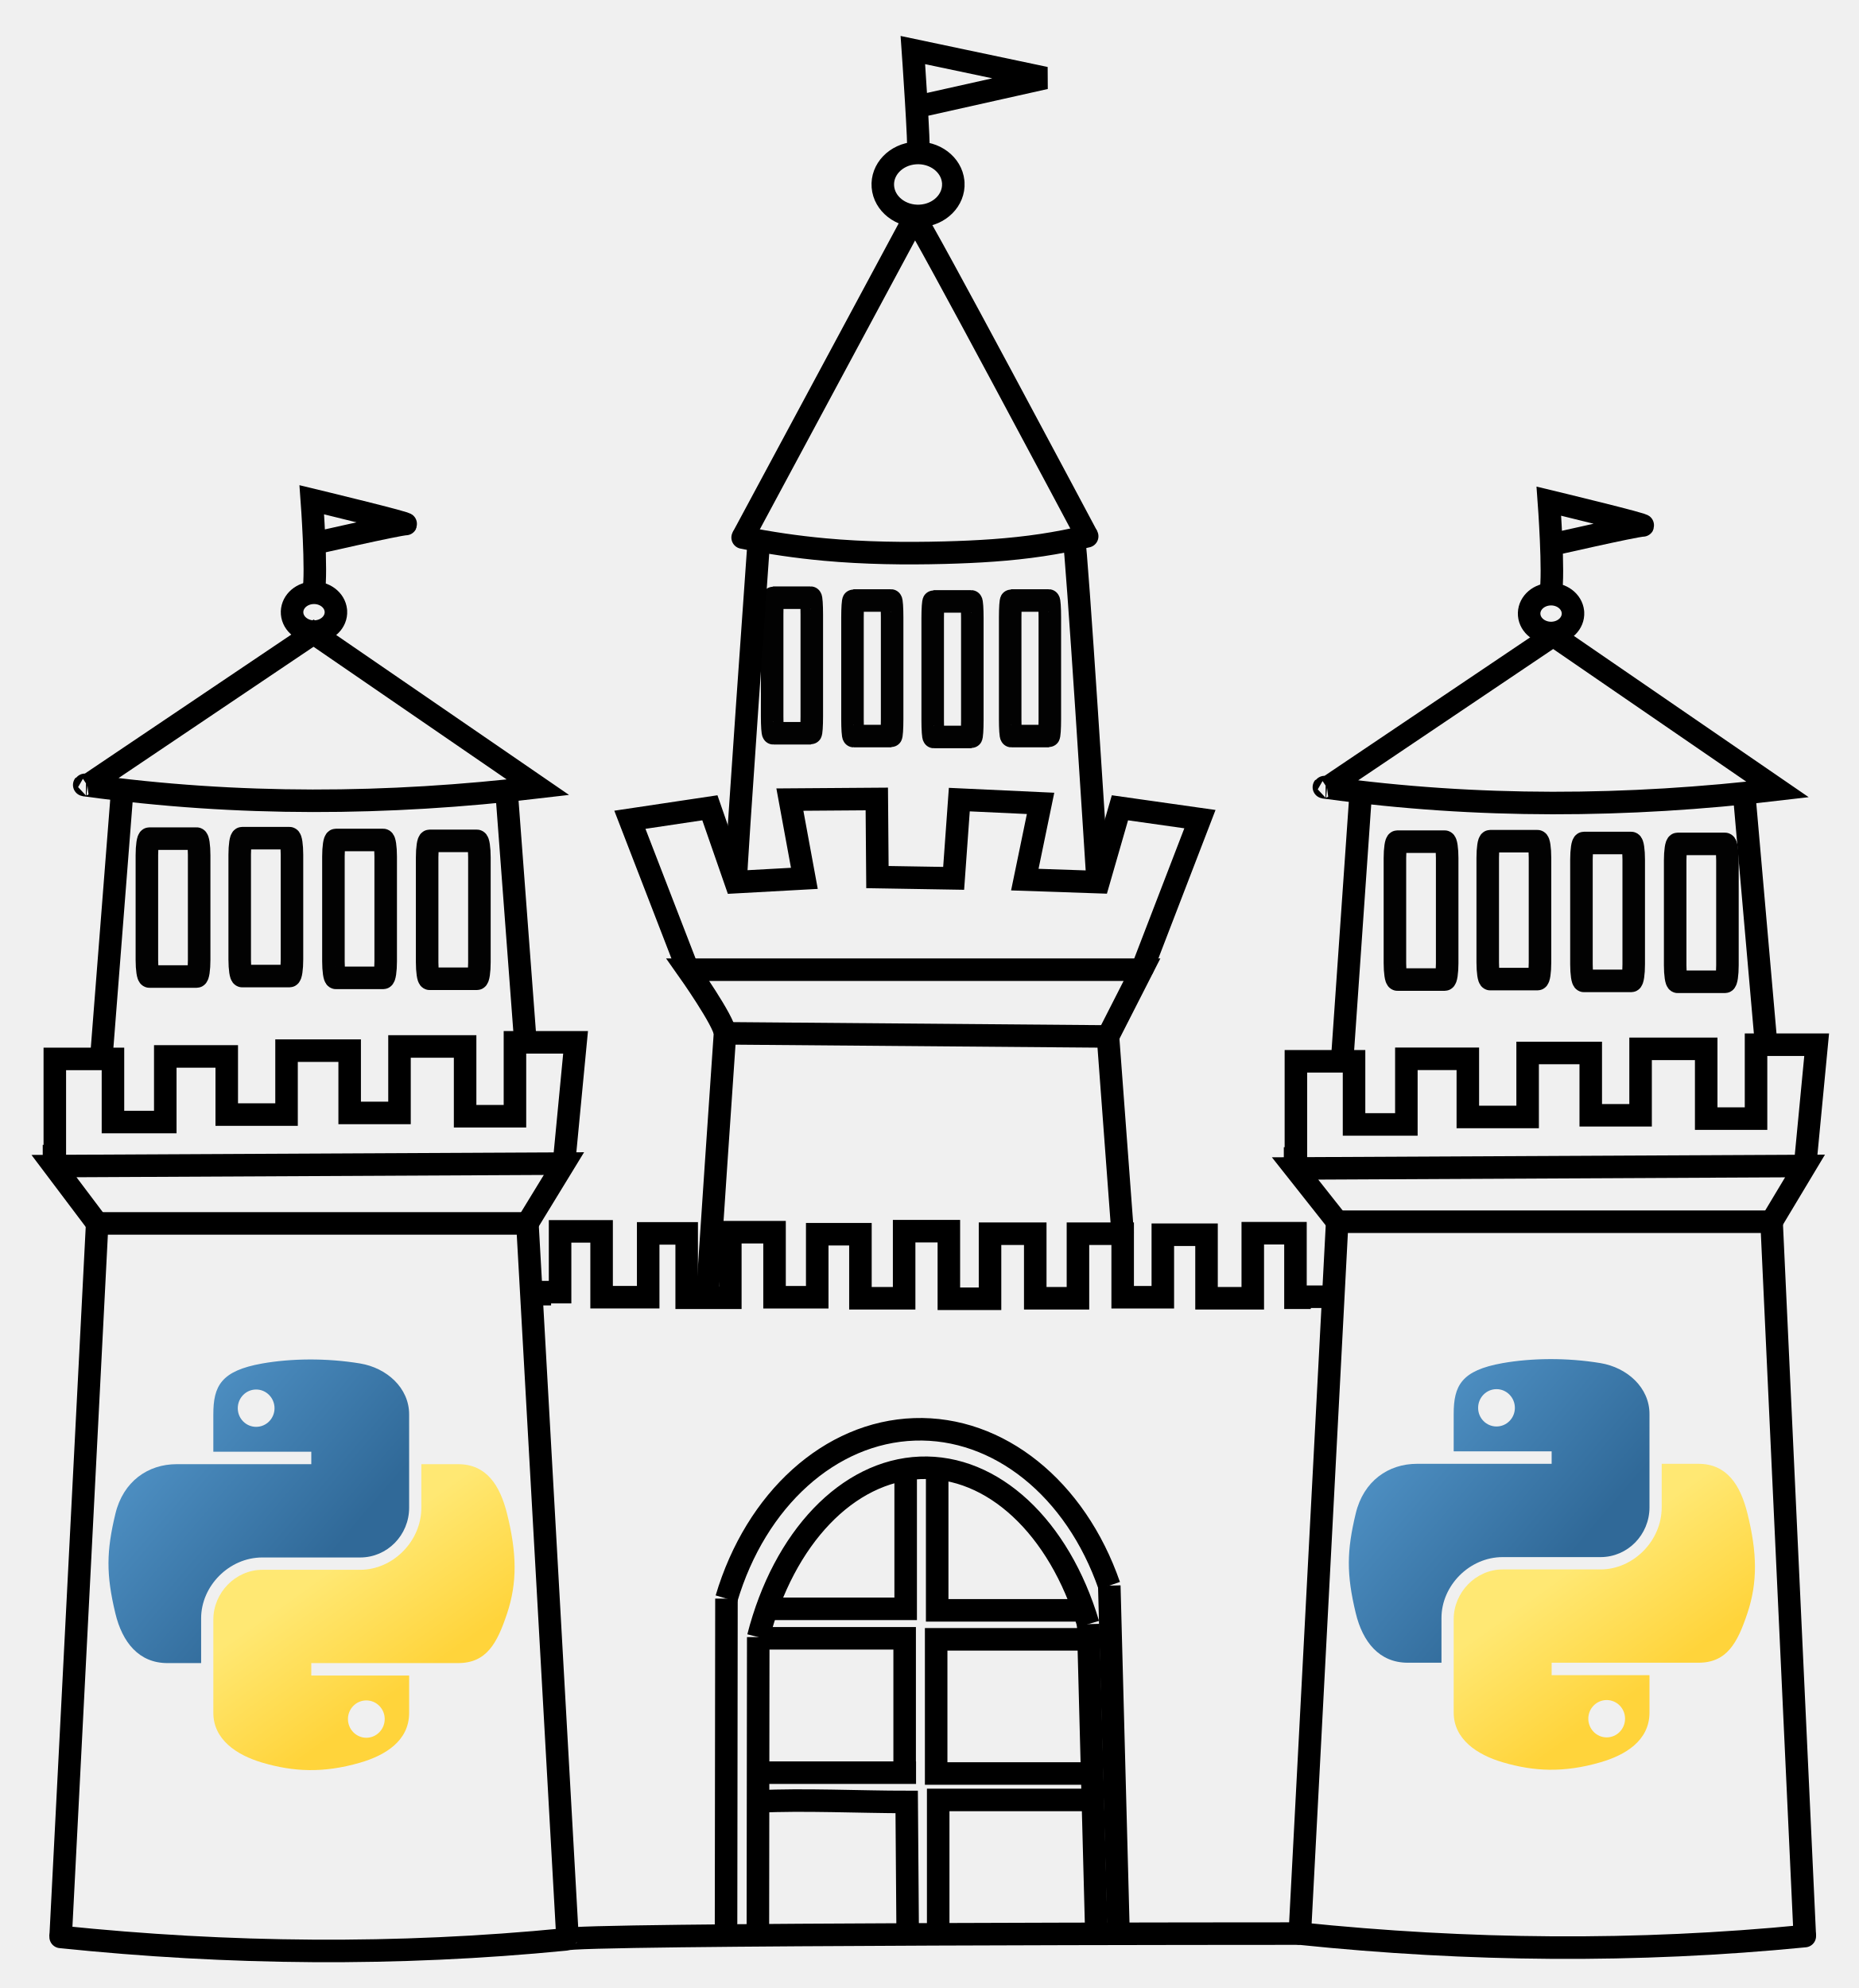
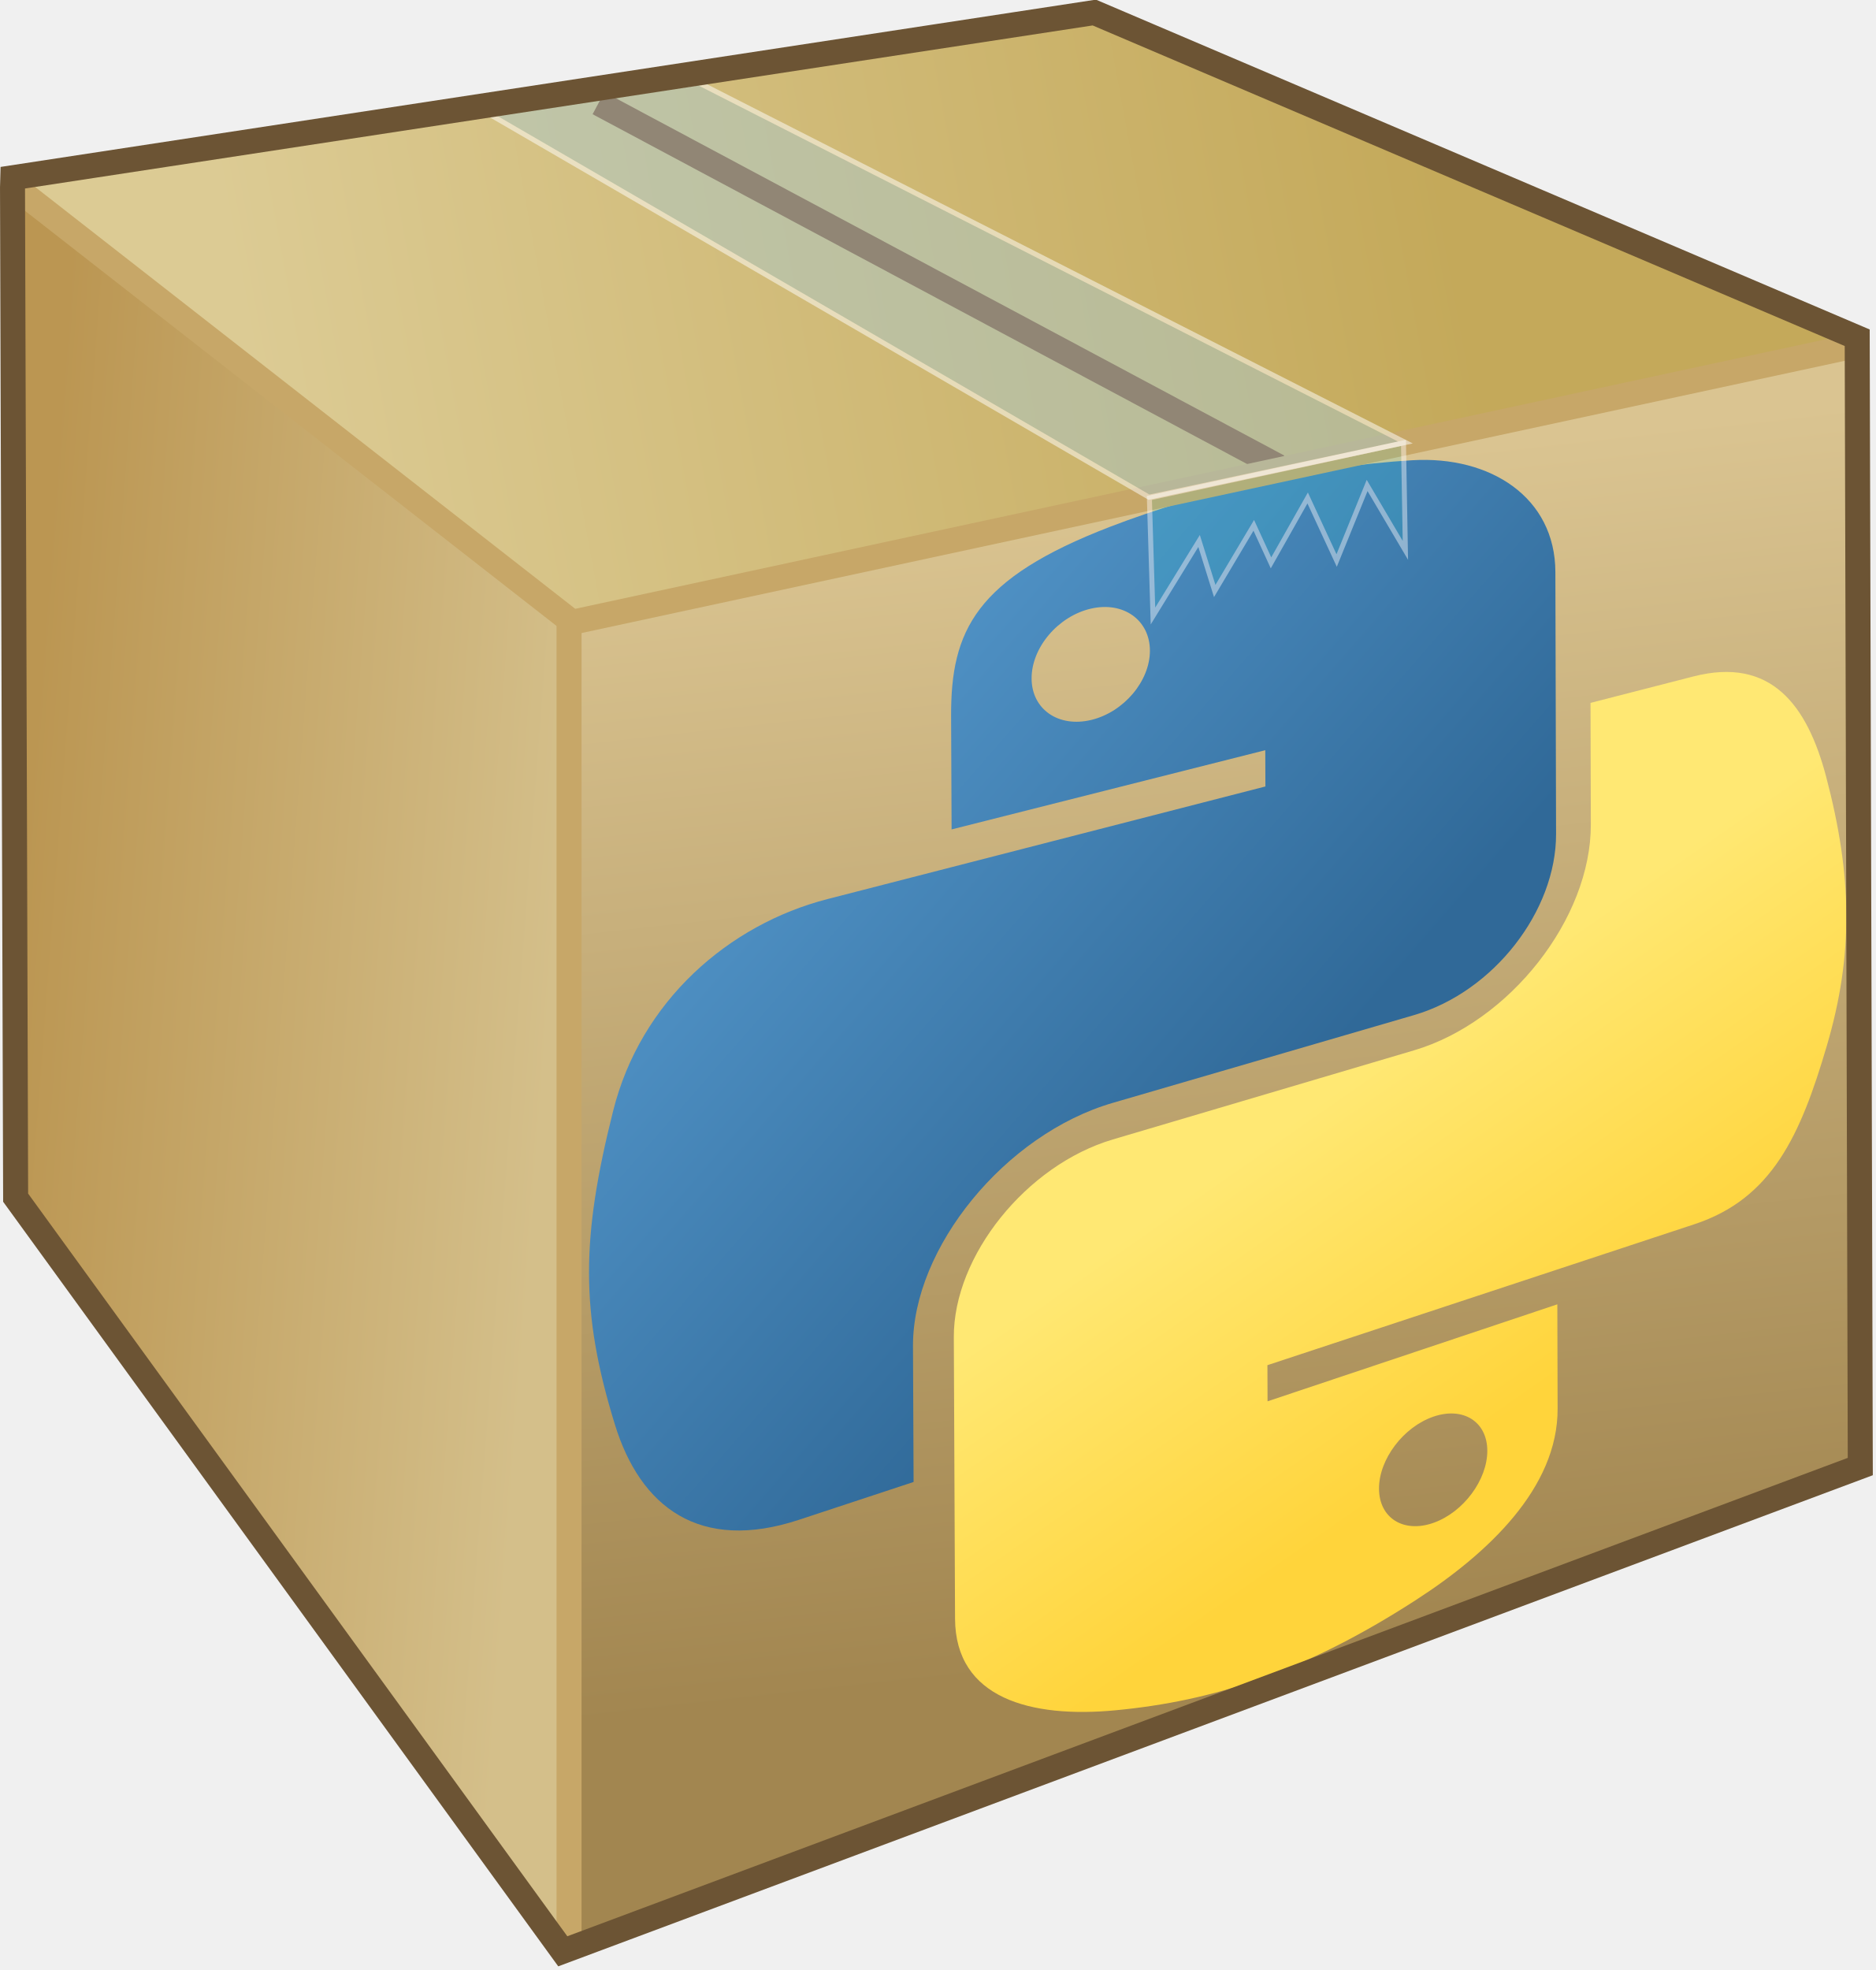
- <svg xmlns="http://www.w3.org/2000/svg" xmlns:xlink="http://www.w3.org/1999/xlink" version="1.1" id="svg12783" width="660" height="706" viewBox="0 0 660 706" xml:space="preserve">
-   <defs id="defs12787">
-     <linearGradient id="linearGradient2795">
-       <stop style="stop-color:#b8b8b8;stop-opacity:0.498;" offset="0" id="stop2797" />
-       <stop style="stop-color:#7f7f7f;stop-opacity:0;" offset="1" id="stop2799" />
+ <svg xmlns="http://www.w3.org/2000/svg" xmlns:xlink="http://www.w3.org/1999/xlink" id="svg2" viewBox="0 0 188.33 197.75" version="1.0">
+   <defs id="defs5">
+     <linearGradient id="linearGradient3498" y2="722.69" gradientUnits="userSpaceOnUse" x2="1800.9" gradientTransform="matrix(2.5111 0 0 2.5111 -4465.6 -1731)" y1="721.07" x1="1779.5">
+       <stop id="stop3359" style="stop-color:#bb9652" offset="0" />
+       <stop id="stop3361" style="stop-color:#d4bf8a" offset="1" />
    </linearGradient>
-     <linearGradient id="linearGradient2787">
-       <stop style="stop-color:#7f7f7f;stop-opacity:0.5;" offset="0" id="stop2789" />
-       <stop style="stop-color:#7f7f7f;stop-opacity:0;" offset="1" id="stop2791" />
+     <linearGradient id="linearGradient3501" y2="707.71" gradientUnits="userSpaceOnUse" x2="1828.8" gradientTransform="matrix(2.5111 0 0 2.5111 -4464.8 -1730.2)" y1="754.31" x1="1834">
+       <stop id="stop3375" style="stop-color:#a28650" offset="0" />
+       <stop id="stop3377" style="stop-color:#dac491" offset="1" />
    </linearGradient>
-     <linearGradient id="linearGradient3676">
-       <stop style="stop-color:#b2b2b2;stop-opacity:0.5;" offset="0" id="stop3678" />
-       <stop style="stop-color:#b3b3b3;stop-opacity:0;" offset="1" id="stop3680" />
+     <linearGradient id="linearGradient3504" y2="695.62" gradientUnits="userSpaceOnUse" x2="1835.6" gradientTransform="matrix(2.5111 0 0 2.5111 -4464.8 -1730.2)" y1="704.37" x1="1788.1">
+       <stop id="stop3367" style="stop-color:#dccb94" offset="0" />
+       <stop id="stop3369" style="stop-color:#c4a95a" offset="1" />
    </linearGradient>
-     <linearGradient id="linearGradient3236">
-       <stop style="stop-color:#f4f4f4;stop-opacity:1" offset="0" id="stop3244" />
-       <stop style="stop-color:white;stop-opacity:1" offset="1" id="stop3240" />
+     <linearGradient xlink:href="#linearGradient4689" id="linearGradient1478" gradientUnits="userSpaceOnUse" gradientTransform="matrix(0.5474562,0,0,0.5396644,57.91312,45.78184)" x1="26.649" y1="20.604" x2="135.665" y2="114.398" />
+     <linearGradient id="linearGradient4689">
+       <stop style="stop-color:#5a9fd4;stop-opacity:1;" offset="0" id="stop4691" />
+       <stop style="stop-color:#306998;stop-opacity:1;" offset="1" id="stop4693" />
    </linearGradient>
+     <linearGradient xlink:href="#linearGradient4671" id="linearGradient1475" gradientUnits="userSpaceOnUse" gradientTransform="matrix(0.5474562,0,0,0.5396644,57.91312,45.78184)" x1="150.961" y1="192.352" x2="112.031" y2="137.273" />
    <linearGradient id="linearGradient4671">
      <stop style="stop-color:#ffd43b;stop-opacity:1;" offset="0" id="stop4673" />
      <stop style="stop-color:#ffe873;stop-opacity:1" offset="1" id="stop4675" />
    </linearGradient>
-     <linearGradient id="linearGradient4689">
-       <stop style="stop-color:#5a9fd4;stop-opacity:1;" offset="0" id="stop4691" />
-       <stop style="stop-color:#306998;stop-opacity:1;" offset="1" id="stop4693" />
-     </linearGradient>
-     <linearGradient x1="224.24" y1="144.757" x2="-65.309" y2="144.757" id="linearGradient2987" xlink:href="#linearGradient4671" gradientUnits="userSpaceOnUse" gradientTransform="translate(100.2702,99.61116)" />
-     <linearGradient x1="172.942" y1="77.476" x2="26.67" y2="76.313" id="linearGradient2990" xlink:href="#linearGradient4689" gradientUnits="userSpaceOnUse" gradientTransform="translate(100.2702,99.61116)" />
-     <linearGradient xlink:href="#linearGradient4671" id="linearGradient2255" gradientUnits="userSpaceOnUse" gradientTransform="matrix(0.562541,0,0,0.567972,-11.5974,-7.60954)" x1="224.24" y1="144.757" x2="-65.309" y2="144.757" />
-     <linearGradient xlink:href="#linearGradient4689" id="linearGradient2258" gradientUnits="userSpaceOnUse" gradientTransform="matrix(0.562541,0,0,0.567972,-11.5974,-7.60954)" x1="172.942" y1="76.176" x2="26.67" y2="76.313" />
-     <radialGradient xlink:href="#linearGradient2795" id="radialGradient2801" cx="61.519" cy="132.286" fx="61.519" fy="132.286" r="29.037" gradientTransform="matrix(1,0,0,0.177966,0,108.7434)" gradientUnits="userSpaceOnUse" />
-     <linearGradient xlink:href="#linearGradient4671" id="linearGradient1475" gradientUnits="userSpaceOnUse" gradientTransform="matrix(0.562541,0,0,0.567972,-14.99112,-11.70237)" x1="150.961" y1="192.352" x2="112.031" y2="137.273" />
-     <linearGradient xlink:href="#linearGradient4689" id="linearGradient1478" gradientUnits="userSpaceOnUse" gradientTransform="matrix(0.562541,0,0,0.567972,-14.99112,-11.70237)" x1="26.649" y1="20.604" x2="135.665" y2="114.398" />
-     <linearGradient xlink:href="#linearGradient4689" id="linearGradient348" gradientUnits="userSpaceOnUse" gradientTransform="matrix(0.562541,0,0,0.567972,-14.99112,-11.70237)" x1="26.649" y1="20.604" x2="135.665" y2="114.398" />
-     <linearGradient xlink:href="#linearGradient4671" id="linearGradient350" gradientUnits="userSpaceOnUse" gradientTransform="matrix(0.562541,0,0,0.567972,-14.99112,-11.70237)" x1="150.961" y1="192.352" x2="112.031" y2="137.273" />
  </defs>
-   <path style="fill:none;stroke:#000000;stroke-width:8;stroke-linecap:butt;stroke-linejoin:miter;stroke-miterlimit:4;stroke-dasharray:none;stroke-opacity:1" d="m 189.568,459.597 h 2.158 v -0.719 h 7.194 v -21.583 h 14.748 v 23.381 h 16.547 v -22.662 h 13.669 v 22.859 h 15.501 v -23.285 h 15.704 v 23.105 h 15.162 v -22.383 h 15.343 v 22.744 h 15.523 v -23.827 h 15.884 v 24.007 h 14.621 v -23.105 h 16.065 v 22.924 h 15.162 v -22.924 h 15.884 v 22.563 h 14.26 v -22.202 h 15.523 v 22.563 h 16.426 v -23.105 h 15.162 v 22.924 h 1.444 v -0.361 h 12.094" id="path13336" />
-   <path style="fill:none;stroke:#000000;stroke-width:8;stroke-linecap:butt;stroke-linejoin:miter;stroke-miterlimit:4;stroke-dasharray:none;stroke-opacity:1" d="m 321.661,521.704 v 49.639 h -50.361" id="path13338" />
-   <path style="fill:none;stroke:#000000;stroke-width:8;stroke-linecap:butt;stroke-linejoin:miter;stroke-miterlimit:4;stroke-dasharray:none;stroke-opacity:1" d="m 332.852,521.523 v 50.361 h 51.625" id="path13340" />
-   <path style="fill:none;stroke:#000000;stroke-width:8;stroke-linecap:butt;stroke-linejoin:miter;stroke-miterlimit:4;stroke-dasharray:none;stroke-opacity:1" d="m 270.578,581.812 h 0.722 v 0 h 50 v 47.653" id="path13342" />
-   <path style="fill:none;stroke:#000000;stroke-width:8;stroke-linecap:butt;stroke-linejoin:miter;stroke-miterlimit:4;stroke-dasharray:none;stroke-opacity:1" d="m 384.838,582.173 h -52.347 v 47.653 h 52.166" id="path13344" />
-   <path style="fill:none;stroke:#000000;stroke-width:8;stroke-linecap:butt;stroke-linejoin:miter;stroke-miterlimit:4;stroke-dasharray:none;stroke-opacity:1" d="m 269.517,629.529 h 51.829 v -0.066" id="path13346" />
-   <path style="fill:none;stroke:#000000;stroke-width:8;stroke-linecap:butt;stroke-linejoin:miter;stroke-miterlimit:4;stroke-dasharray:none;stroke-opacity:1" d="m 269.495,639.755 c 15.406,-0.808 36.454,0.181 52.527,0.181 l 0.361,47.653" id="path13348" />
-   <path style="fill:none;stroke:#000000;stroke-width:8;stroke-linecap:butt;stroke-linejoin:miter;stroke-miterlimit:4;stroke-dasharray:none;stroke-opacity:1" d="M 333.213,687.588 V 639.213 h 51.625" id="path13350" />
-   <path style="fill:none;stroke:#000000;stroke-width:8;stroke-linecap:butt;stroke-linejoin:miter;stroke-miterlimit:4;stroke-dasharray:none;stroke-opacity:1" d="m 461.652,686.678 13.274,-252.802 h 154.277 l 11.799,253.687" id="path13352" />
-   <path style="fill:none;stroke:#000000;stroke-width:8;stroke-linecap:butt;stroke-linejoin:miter;stroke-miterlimit:4;stroke-dasharray:none;stroke-opacity:1" d="M 21.534,687.858 34.513,434.466 H 187.316 l 14.159,252.212" id="path13354" />
-   <path style="fill:none;stroke:#000000;stroke-width:8;stroke-linecap:butt;stroke-linejoin:miter;stroke-miterlimit:4;stroke-dasharray:none;stroke-opacity:1" d="M 34.513,434.466 19.174,414.112 200.295,413.227 187.316,434.466" id="path13356" />
-   <path style="fill:none;stroke:#000000;stroke-width:8;stroke-linecap:butt;stroke-linejoin:miter;stroke-miterlimit:4;stroke-dasharray:none;stroke-opacity:1" d="m 19.174,414.112 v -3.54 h 0.295 V 376.059 h 20.649 v 22.419 h 18.584 v -23.304 h 21.829 v 20.649 h 21.239 v -22.714 h 22.419 v 22.124 h 17.699 v -23.599 h 23.304 v 24.779 h 17.699 v -26.254 h 21.534 l -4.13,43.068" id="path13358" />
-   <path style="fill:none;fill-rule:evenodd;stroke:#000000;stroke-width:8;stroke-linecap:round;stroke-miterlimit:4;stroke-dasharray:none;stroke-opacity:1" id="path13360" d="m 119.302,217.049 a 7.792,6.897 0 0 1 -7.298,7.244 7.792,6.897 0 0 1 -8.254,-6.389 7.792,6.897 0 0 1 7.137,-7.368 7.792,6.897 0 0 1 8.394,6.246" />
-   <path style="fill:none;stroke:#000000;stroke-width:8;stroke-linecap:butt;stroke-linejoin:miter;stroke-miterlimit:4;stroke-dasharray:none;stroke-opacity:1" d="m 36.018,375.239 7.383,-94.407" id="path13362" />
-   <path style="fill:none;stroke:#000000;stroke-width:8;stroke-linecap:butt;stroke-linejoin:miter;stroke-miterlimit:4;stroke-dasharray:none;stroke-opacity:1" d="m 179.866,280.385 6.711,89.262" id="path13364" />
-   <path style="fill:none;stroke:#000000;stroke-width:8;stroke-linecap:butt;stroke-linejoin:miter;stroke-miterlimit:4;stroke-dasharray:none;stroke-opacity:1" d="m 251.23,460.922 c 0,-2.908 6.264,-93.96 6.264,-93.96 l 136.018,1.119 5.224,70.049" id="path13366" />
-   <path style="fill:none;stroke:#000000;stroke-width:8;stroke-linecap:butt;stroke-linejoin:miter;stroke-miterlimit:4;stroke-dasharray:none;stroke-opacity:1" d="M 257.494,366.962 C 257.271,362.711 244.295,344.367 244.295,344.367 H 405.593 L 393.512,368.081" id="path13368" />
-   <path style="fill:none;stroke:#000000;stroke-width:8;stroke-linecap:butt;stroke-linejoin:miter;stroke-miterlimit:4;stroke-dasharray:none;stroke-opacity:1" d="m 244.295,344.367 -20.582,-53.244 28.412,-4.251 9.172,26.398 24.385,-1.342 -5.145,-27.964 30.872,-0.224 0.224,27.74 27.069,0.447 2.013,-27.964 28.859,1.342 -5.593,27.069 26.174,0.895 7.606,-26.398 28.412,4.027 -20.582,53.468" id="path13370" />
-   <path style="fill:none;stroke:#000000;stroke-width:8;stroke-linecap:butt;stroke-linejoin:miter;stroke-miterlimit:4;stroke-dasharray:none;stroke-opacity:1" d="m 261.298,313.271 c 0,-6.04 8.277,-122.148 8.277,-122.148" id="path13372" />
-   <path style="fill:none;stroke:#000000;stroke-width:8;stroke-linecap:butt;stroke-linejoin:miter;stroke-miterlimit:4;stroke-dasharray:none;stroke-opacity:1" d="m 381.432,191.57 c 0.895,2.237 8.277,119.239 8.277,119.239" id="path13374" />
-   <path style="fill:none;fill-rule:evenodd;stroke:#000000;stroke-width:8;stroke-linecap:round;stroke-miterlimit:4;stroke-dasharray:none;stroke-opacity:1" id="path13376" d="M 338.574,64.924 A 12.529,11.186 0 0 1 326.839,76.673 12.529,11.186 0 0 1 313.566,66.31 12.529,11.186 0 0 1 325.043,54.359 12.529,11.186 0 0 1 338.539,64.489" />
-   <path style="fill:none;stroke:#000000;stroke-width:8;stroke-linecap:butt;stroke-linejoin:miter;stroke-miterlimit:4;stroke-dasharray:none;stroke-opacity:1" d="M 324.832,77.253 263.758,190.899 M 324.832,77.253 c 1.566,0.895 61.298,113.199 61.298,113.199" id="path13378" />
-   <path style="fill:none;stroke:#000000;stroke-width:8;stroke-linecap:round;stroke-linejoin:miter;stroke-miterlimit:4;stroke-dasharray:none;stroke-opacity:1" d="m 263.758,190.899 c 9.609,1.936 19.322,3.356 29.083,4.251 14.197,1.301 28.478,1.492 42.729,1.119 11.522,-0.302 23.053,-0.974 34.452,-2.685 5.411,-0.812 10.787,-1.857 16.107,-3.132" id="path13380" />
-   <rect style="opacity:0.99;fill:none;fill-opacity:1;fill-rule:evenodd;stroke:#000000;stroke-width:8;stroke-linecap:round;stroke-linejoin:miter;stroke-miterlimit:4;stroke-dasharray:none;stroke-dashoffset:150;stroke-opacity:1;paint-order:stroke fill markers" id="rect13384" width="14.081" height="48.142" x="274.241" y="212.257" rx="0.406" ry="5.969" />
-   <rect style="opacity:0.99;fill:none;fill-opacity:1;fill-rule:evenodd;stroke:#000000;stroke-width:8;stroke-linecap:round;stroke-linejoin:miter;stroke-miterlimit:4;stroke-dasharray:none;stroke-dashoffset:150;stroke-opacity:1;paint-order:stroke fill markers" id="rect13384-3" width="14.081" height="48.142" x="302.773" y="213.262" rx="0.406" ry="5.969" />
-   <rect style="opacity:0.99;fill:none;fill-opacity:1;fill-rule:evenodd;stroke:#000000;stroke-width:8;stroke-linecap:round;stroke-linejoin:miter;stroke-miterlimit:4;stroke-dasharray:none;stroke-dashoffset:150;stroke-opacity:1;paint-order:stroke fill markers" id="rect13384-9" width="14.081" height="48.142" x="331.258" y="213.582" rx="0.406" ry="5.969" />
-   <rect style="opacity:0.99;fill:none;fill-opacity:1;fill-rule:evenodd;stroke:#000000;stroke-width:8;stroke-linecap:round;stroke-linejoin:miter;stroke-miterlimit:4;stroke-dasharray:none;stroke-dashoffset:150;stroke-opacity:1;paint-order:stroke fill markers" id="rect13384-2" width="14.081" height="48.142" x="358.783" y="213.262" rx="0.406" ry="5.969" />
-   <path style="fill:none;stroke:#000000;stroke-width:8;stroke-linecap:butt;stroke-linejoin:miter;stroke-miterlimit:4;stroke-dasharray:none;stroke-opacity:1" d="m 326.136,54.581 c 0.534,-1.815 -1.92,-36.806 -1.92,-36.806 l 47.048,9.922 -45.768,10.242" id="path13428" />
-   <path style="fill:none;stroke:#000000;stroke-width:8;stroke-linecap:butt;stroke-linejoin:miter;stroke-miterlimit:4;stroke-dasharray:none;stroke-opacity:1" d="m 111.379,210.128 c 1.28,-6.721 -0.64,-32.646 -0.64,-32.646 0,0 35.846,8.641 33.286,8.641 -2.56,0 -33.286,7.041 -33.286,7.041" id="path13430" />
-   <rect style="opacity:0.99;fill:none;fill-opacity:1;fill-rule:evenodd;stroke:#000000;stroke-width:8;stroke-linecap:round;stroke-linejoin:miter;stroke-miterlimit:4;stroke-dasharray:none;stroke-dashoffset:150;stroke-opacity:1;paint-order:stroke fill markers" id="rect13432" width="18.563" height="48.968" x="52.169" y="297.823" rx="0.877" ry="5.852" />
-   <rect style="opacity:0.99;fill:none;fill-opacity:1;fill-rule:evenodd;stroke:#000000;stroke-width:8;stroke-linecap:round;stroke-linejoin:miter;stroke-miterlimit:4;stroke-dasharray:none;stroke-dashoffset:150;stroke-opacity:1;paint-order:stroke fill markers" id="rect13432-0" width="18.563" height="48.968" x="85.135" y="297.663" rx="0.877" ry="5.852" />
-   <rect style="opacity:0.99;fill:none;fill-opacity:1;fill-rule:evenodd;stroke:#000000;stroke-width:8;stroke-linecap:round;stroke-linejoin:miter;stroke-miterlimit:4;stroke-dasharray:none;stroke-dashoffset:150;stroke-opacity:1;paint-order:stroke fill markers" id="rect13432-9" width="18.563" height="48.968" x="118.42" y="298.304" rx="0.877" ry="5.852" />
-   <rect style="opacity:0.99;fill:none;fill-opacity:1;fill-rule:evenodd;stroke:#000000;stroke-width:8;stroke-linecap:round;stroke-linejoin:miter;stroke-miterlimit:4;stroke-dasharray:none;stroke-dashoffset:150;stroke-opacity:1;paint-order:stroke fill markers" id="rect13432-92" width="18.563" height="48.968" x="151.706" y="298.624" rx="0.877" ry="5.852" />
-   <path style="fill:none;stroke:#000000;stroke-width:8;stroke-linecap:butt;stroke-linejoin:miter;stroke-miterlimit:4;stroke-dasharray:none;stroke-opacity:1" d="m 31.045,278.94 80.334,-54.089 79.694,54.729 c -53.343,6.333 -106.685,6.678 -160.028,-0.64 2.56,-0.32 -3.521,-0.32 0,0" id="path13461" />
-   <path style="fill:none;stroke:#000000;stroke-width:8;stroke-linecap:butt;stroke-linejoin:miter;stroke-miterlimit:4;stroke-dasharray:none;stroke-opacity:1" d="m 471.322,279.738 80.334,-54.089 79.694,54.729 c -53.343,6.333 -106.685,6.678 -160.028,-0.64 2.56,-0.32 -3.521,-0.32 0,0" id="path13461-3" />
-   <path style="fill:none;fill-rule:evenodd;stroke:#000000;stroke-width:8;stroke-linecap:round;stroke-miterlimit:4;stroke-dasharray:none;stroke-opacity:1" id="path13360-3" d="m 558.664,217.542 a 7.792,6.897 0 0 1 -7.298,7.244 7.792,6.897 0 0 1 -8.254,-6.389 7.792,6.897 0 0 1 7.137,-7.368 7.792,6.897 0 0 1 8.394,6.246" />
-   <path style="fill:none;stroke:#000000;stroke-width:8;stroke-linecap:butt;stroke-linejoin:miter;stroke-miterlimit:4;stroke-dasharray:none;stroke-opacity:1" d="m 550.741,210.621 c 1.28,-6.721 -0.64,-32.646 -0.64,-32.646 0,0 35.846,8.641 33.286,8.641 -2.56,0 -33.286,7.041 -33.286,7.041" id="path13430-8" />
-   <path style="fill:none;stroke:#000000;stroke-width:8;stroke-linecap:butt;stroke-linejoin:miter;stroke-miterlimit:4;stroke-dasharray:none;stroke-opacity:1" d="m 459.964,414.955 v -3.54 h 0.295 v -34.513 h 20.649 v 22.419 h 18.584 v -23.304 h 21.829 v 20.649 h 21.239 v -22.714 h 22.419 v 22.124 h 17.699 v -23.599 h 23.304 v 24.779 h 17.699 v -26.254 h 21.534 l -4.13,43.068" id="path13358-8" />
-   <path style="fill:none;stroke:#000000;stroke-width:8;stroke-linecap:butt;stroke-linejoin:miter;stroke-miterlimit:4;stroke-dasharray:none;stroke-opacity:1" d="m 483.313,281.172 -6.673,96.043" id="path13535" />
-   <path style="fill:none;stroke:#000000;stroke-width:8;stroke-linecap:butt;stroke-linejoin:miter;stroke-miterlimit:4;stroke-dasharray:none;stroke-opacity:1" d="m 619.394,281.172 7.865,89.608" id="path13537" />
-   <path style="fill:none;stroke:#000000;stroke-width:8;stroke-linecap:butt;stroke-linejoin:miter;stroke-miterlimit:4;stroke-dasharray:none;stroke-opacity:1" d="m 629.204,433.876 11.881,-19.806 -181.121,0.885 14.962,18.921" id="path13539" />
-   <path style="fill:none;stroke:#000000;stroke-width:8;stroke-linecap:round;stroke-linejoin:miter;stroke-miterlimit:4;stroke-dasharray:none;stroke-opacity:1" d="m 461.652,686.678 c 59.784,6.186 119.567,6.772 179.351,0.885" id="path13541" />
-   <path style="fill:none;stroke:#000000;stroke-width:8;stroke-linecap:round;stroke-linejoin:miter;stroke-miterlimit:4;stroke-dasharray:none;stroke-opacity:1" d="m 21.534,687.858 c 59.784,6.186 119.567,6.772 179.351,0.885" id="path13541-3" />
-   <path style="fill:none;stroke:#000000;stroke-width:8;stroke-linecap:butt;stroke-linejoin:miter;stroke-miterlimit:4;stroke-dasharray:none;stroke-opacity:1" d="m 200.885,688.743 c 0.59,-2.065 260.767,-2.065 260.767,-2.065" id="path13558" />
-   <path style="fill:none;fill-rule:evenodd;stroke:#000000;stroke-width:8;stroke-miterlimit:4;stroke-dasharray:none;stroke-opacity:1" id="path13560" d="m 258.012,567.718 a 73.403,92.707 0 0 1 66.755,-60.109 73.403,92.707 0 0 1 69.213,55.498" />
-   <path style="fill:none;stroke:#000000;stroke-width:8;stroke-linecap:butt;stroke-linejoin:miter;stroke-miterlimit:4;stroke-dasharray:none;stroke-opacity:1" d="m 258.012,567.718 -0.149,119.075" id="path13564" />
-   <path style="fill:none;stroke:#000000;stroke-width:8;stroke-linecap:butt;stroke-linejoin:miter;stroke-miterlimit:4;stroke-dasharray:none;stroke-opacity:1" d="m 393.98,563.107 3.3,124.4" id="path13568" />
-   <rect style="opacity:0.99;fill:none;fill-opacity:1;fill-rule:evenodd;stroke:#000000;stroke-width:8;stroke-linecap:round;stroke-linejoin:miter;stroke-miterlimit:4;stroke-dasharray:none;stroke-dashoffset:150;stroke-opacity:1;paint-order:stroke fill markers" id="rect13432-00" width="18.563" height="48.968" x="495.425" y="298.9" rx="0.877" ry="5.852" />
-   <rect style="opacity:0.99;fill:none;fill-opacity:1;fill-rule:evenodd;stroke:#000000;stroke-width:8;stroke-linecap:round;stroke-linejoin:miter;stroke-miterlimit:4;stroke-dasharray:none;stroke-dashoffset:150;stroke-opacity:1;paint-order:stroke fill markers" id="rect13432-0-7" width="18.563" height="48.968" x="528.39" y="298.74" rx="0.877" ry="5.852" />
-   <rect style="opacity:0.99;fill:none;fill-opacity:1;fill-rule:evenodd;stroke:#000000;stroke-width:8;stroke-linecap:round;stroke-linejoin:miter;stroke-miterlimit:4;stroke-dasharray:none;stroke-dashoffset:150;stroke-opacity:1;paint-order:stroke fill markers" id="rect13432-9-5" width="18.563" height="48.968" x="561.676" y="299.38" rx="0.877" ry="5.852" />
-   <rect style="opacity:0.99;fill:none;fill-opacity:1;fill-rule:evenodd;stroke:#000000;stroke-width:8;stroke-linecap:round;stroke-linejoin:miter;stroke-miterlimit:4;stroke-dasharray:none;stroke-dashoffset:150;stroke-opacity:1;paint-order:stroke fill markers" id="rect13432-92-6" width="18.563" height="48.968" x="594.962" y="299.7" rx="0.877" ry="5.852" />
-   <path style="fill:none;fill-rule:evenodd;stroke:#000000;stroke-width:8;stroke-miterlimit:4;stroke-dasharray:none;stroke-opacity:1" id="path13560-5" d="m 269.299,581.381 a 63.271,92.707 0 0 1 57.541,-60.109 63.271,92.707 0 0 1 59.659,55.498" />
-   <path style="fill:none;stroke:#000000;stroke-width:8;stroke-linecap:butt;stroke-linejoin:miter;stroke-miterlimit:4;stroke-dasharray:none;stroke-opacity:1" d="m 269.299,581.383 -0.129,107.008" id="path13564-9" />
-   <path style="fill:none;stroke:#000000;stroke-width:8;stroke-linecap:butt;stroke-linejoin:miter;stroke-miterlimit:4;stroke-dasharray:none;stroke-opacity:1" d="m 386.491,576.781 2.862,108.426" id="path13568-1" />
-   <g id="layer1">
-     <g id="g275" transform="matrix(1.297572,0,0,1.297572,38.52824,482.7916)">
-       <path style="fill:url(#linearGradient1478);fill-opacity:1" d="M 54.919,9.1927421e-4 C 50.335,0.022 45.958,0.413 42.106,1.095 30.76,3.099 28.7,7.295 28.7,15.032 v 10.219 h 26.812 v 3.406 h -26.812 -10.062 c -7.792,0 -14.616,4.684 -16.75,13.594 -2.462,10.213 -2.571,16.586 0,27.25 1.906,7.938 6.458,13.594 14.25,13.594 h 9.219 v -12.25 c 0,-8.85 7.657,-16.656 16.75,-16.656 h 26.781 c 7.455,0 13.406,-6.138 13.406,-13.625 v -25.531 c 0,-7.266 -6.13,-12.725 -13.406,-13.937 C 64.282,0.328 59.502,-0.02 54.919,9.1927421e-4 Z m -14.5,8.219 c 2.77,0 5.031,2.299 5.031,5.125 -2e-6,2.816 -2.262,5.094 -5.031,5.094 -2.779,-1e-6 -5.031,-2.277 -5.031,-5.094 -10e-7,-2.826 2.252,-5.125 5.031,-5.125 z" id="path1948" />
-       <path style="fill:url(#linearGradient1475);fill-opacity:1" d="m 85.638,28.657 v 11.906 c 0,9.231 -7.826,17 -16.75,17 h -26.781 c -7.336,0 -13.406,6.278 -13.406,13.625 v 25.531 c 0,7.266 6.319,11.54 13.406,13.625 8.487,2.496 16.626,2.947 26.781,0 6.75,-1.954 13.406,-5.888 13.406,-13.625 V 86.501 h -26.781 v -3.406 h 26.781 13.406 c 7.792,0 10.696,-5.435 13.406,-13.594 2.799,-8.399 2.68,-16.476 0,-27.25 -1.926,-7.757 -5.604,-13.594 -13.406,-13.594 z m -15.062,64.656 c 2.779,3e-6 5.031,2.277 5.031,5.094 -2e-6,2.826 -2.252,5.125 -5.031,5.125 -2.77,0 -5.031,-2.299 -5.031,-5.125 2e-6,-2.816 2.262,-5.094 5.031,-5.094 z" id="path1950" />
+   <g id="layer2">
+     <path id="path2894" style="fill-rule:evenodd;fill:#d3bc5f" d="m110.29 1.993l76.29 32.459v112.91l-76.29-56.297v-89.07z" />
+     <path id="path2896" style="fill-rule:evenodd;fill:url(#linearGradient3504)" d="m1.512 18.829l55.887 43.794 129.18-28.171-76.29-32.459-108.78 16.836z" />
+     <path id="path2898" style="fill-rule:evenodd;fill:url(#linearGradient3501)" d="m57.399 62.623v133.77l129.18-49.03v-112.91l-129.18 28.173z" />
+     <g id="g7278">
+       <path style="display:inline;fill:url(#linearGradient1478);fill-opacity:1;stroke-width:0.962" d="m 126.26,48.439 c -5.226,1.165 -10.28,2.695 -14.778,4.425 -13.546,5.207 -16.035,10.433 -15.998,19.037 l 0.049,11.357 31.492,-7.952 0.013,3.641 -31.488,8.095 -12.469,3.206 c -9.917,2.549 -18.766,10.229 -21.526,21.266 -3.204,12.738 -3.31,20.165 0.167,31.451 2.558,8.342 8.526,12.882 18.497,9.591 l 11.499,-3.795 -0.061,-13.633 c -0.044,-9.855 9.243,-21.27 20.049,-24.418 l 30.241,-8.81 c 8.021,-2.337 14.291,-10.482 14.271,-18.186 l -0.069,-26.297 c -0.02,-7.491 -6.522,-11.683 -14.371,-11.218 -5.051,0.3 -10.36,1.092 -15.519,2.242 z m -16.735,12.655 c 3.256,-0.748 5.906,1.141 5.918,4.209 0.011,3.056 -2.618,6.169 -5.874,6.961 -3.293,0.801 -5.991,-1.051 -6.004,-4.152 -0.013,-3.112 2.665,-6.261 5.96,-7.018 z" id="path1948" />
+       <path style="display:inline;fill:url(#linearGradient1475);fill-opacity:1;stroke-width:0.962" d="m 159.678,70.556 0.031,12.203 c 0.024,9.455 -8.167,19.839 -17.749,22.674 l -30.237,8.946 c -8.695,2.572 -16.002,11.703 -15.966,19.844 l 0.123,28.262 c 0.035,8.035 7.675,9.988 16.067,9.199 9.824,-0.925 19.016,-3.846 30.182,-11.062 7.251,-4.681 14.265,-11.271 14.244,-19.206 l -0.028,-10.486 -29.092,9.735 -0.013,-3.628 29.096,-9.603 13.781,-4.549 c 7.785,-2.57 10.635,-8.919 13.27,-17.861 2.703,-9.147 2.574,-17.098 -0.051,-27.039 -1.898,-7.206 -5.534,-12.088 -13.343,-10.08 z m -15.777,71.649 c 2.992,-1.028 5.406,0.502 5.414,3.418 0.008,2.925 -2.391,6.164 -5.382,7.233 -3.003,1.073 -5.481,-0.456 -5.49,-3.422 -0.009,-2.956 2.454,-6.196 5.458,-7.229 z" id="path1950" />
    </g>
-     <g id="g275-3" transform="matrix(1.297572,0,0,1.297572,479.0574,482.6613)">
-       <path style="fill:url(#linearGradient348);fill-opacity:1" d="M 54.919,9.1927421e-4 C 50.335,0.022 45.958,0.413 42.106,1.095 30.76,3.099 28.7,7.295 28.7,15.032 v 10.219 h 26.812 v 3.406 h -26.812 -10.062 c -7.792,0 -14.616,4.684 -16.75,13.594 -2.462,10.213 -2.571,16.586 0,27.25 1.906,7.938 6.458,13.594 14.25,13.594 h 9.219 v -12.25 c 0,-8.85 7.657,-16.656 16.75,-16.656 h 26.781 c 7.455,0 13.406,-6.138 13.406,-13.625 v -25.531 c 0,-7.266 -6.13,-12.725 -13.406,-13.937 C 64.282,0.328 59.502,-0.02 54.919,9.1927421e-4 Z m -14.5,8.219 c 2.77,0 5.031,2.299 5.031,5.125 -2e-6,2.816 -2.262,5.094 -5.031,5.094 -2.779,-1e-6 -5.031,-2.277 -5.031,-5.094 -10e-7,-2.826 2.252,-5.125 5.031,-5.125 z" id="path1948-5" />
-       <path style="fill:url(#linearGradient350);fill-opacity:1" d="m 85.638,28.657 v 11.906 c 0,9.231 -7.826,17 -16.75,17 h -26.781 c -7.336,0 -13.406,6.278 -13.406,13.625 v 25.531 c 0,7.266 6.319,11.54 13.406,13.625 8.487,2.496 16.626,2.947 26.781,0 6.75,-1.954 13.406,-5.888 13.406,-13.625 V 86.501 h -26.781 v -3.406 h 26.781 13.406 c 7.792,0 10.696,-5.435 13.406,-13.594 2.799,-8.399 2.68,-16.476 0,-27.25 -1.926,-7.757 -5.604,-13.594 -13.406,-13.594 z m -15.062,64.656 c 2.779,3e-6 5.031,2.277 5.031,5.094 -2e-6,2.826 -2.252,5.125 -5.031,5.125 -2.77,0 -5.031,-2.299 -5.031,-5.125 2e-6,-2.816 2.262,-5.094 5.031,-5.094 z" id="path1950-6" />
-     </g>
+     <path id="path2900" style="fill-rule:evenodd;fill:url(#linearGradient3498)" d="m0.624 17.941l55.887 43.794v133.78l-55.887-76.02-0-101.56z" />
+     <path id="path2575" style="stroke:#784421;stroke-width:2.511px;fill:none" d="m60.085 10.357l68.255 36.476" />
+     <path id="path3353" style="stroke:#c7a768;stroke-width:2.511px;fill:none" d="m1.569 18.833l55.872 43.631 129.64-27.936" />
+     <path id="path2577" style="opacity:0.422;fill-rule:evenodd;fill-opacity:0.365;stroke:#ffffff;stroke-width:0.502;fill:#34dbdb" d="m140.9 44.454l0.19 10.79-3.84-6.513-3.06 7.534-2.91-6.278-3.68 6.513-1.73-3.767-3.92 6.592-1.57-5.022-4.63 7.533-0.36-11.849 25.51-5.533z" />
+     <path id="path3355" style="stroke:#c7a768;stroke-width:2.511px;fill:none" d="m57.128 62.15v134.34" />
+     <path id="path3349" style="opacity:0.5;fill-rule:evenodd;stroke:#ffffff;stroke-width:0.502;fill:#a9c7c9" d="m115.35 49.908l-66.226-38.451 21.03-3.139 70.936 36.097-25.74 5.493z" />
+     <path id="path3351" style="fill:none;stroke:#6c5434;stroke-width:2.511px" d="m 1.256,18.833 0.314,101.39 54.93,75.65 130.26,-48.66 -0.31,-113.31 L 109.859,1.259 1.284,17.839 Z" />
  </g>
</svg>
